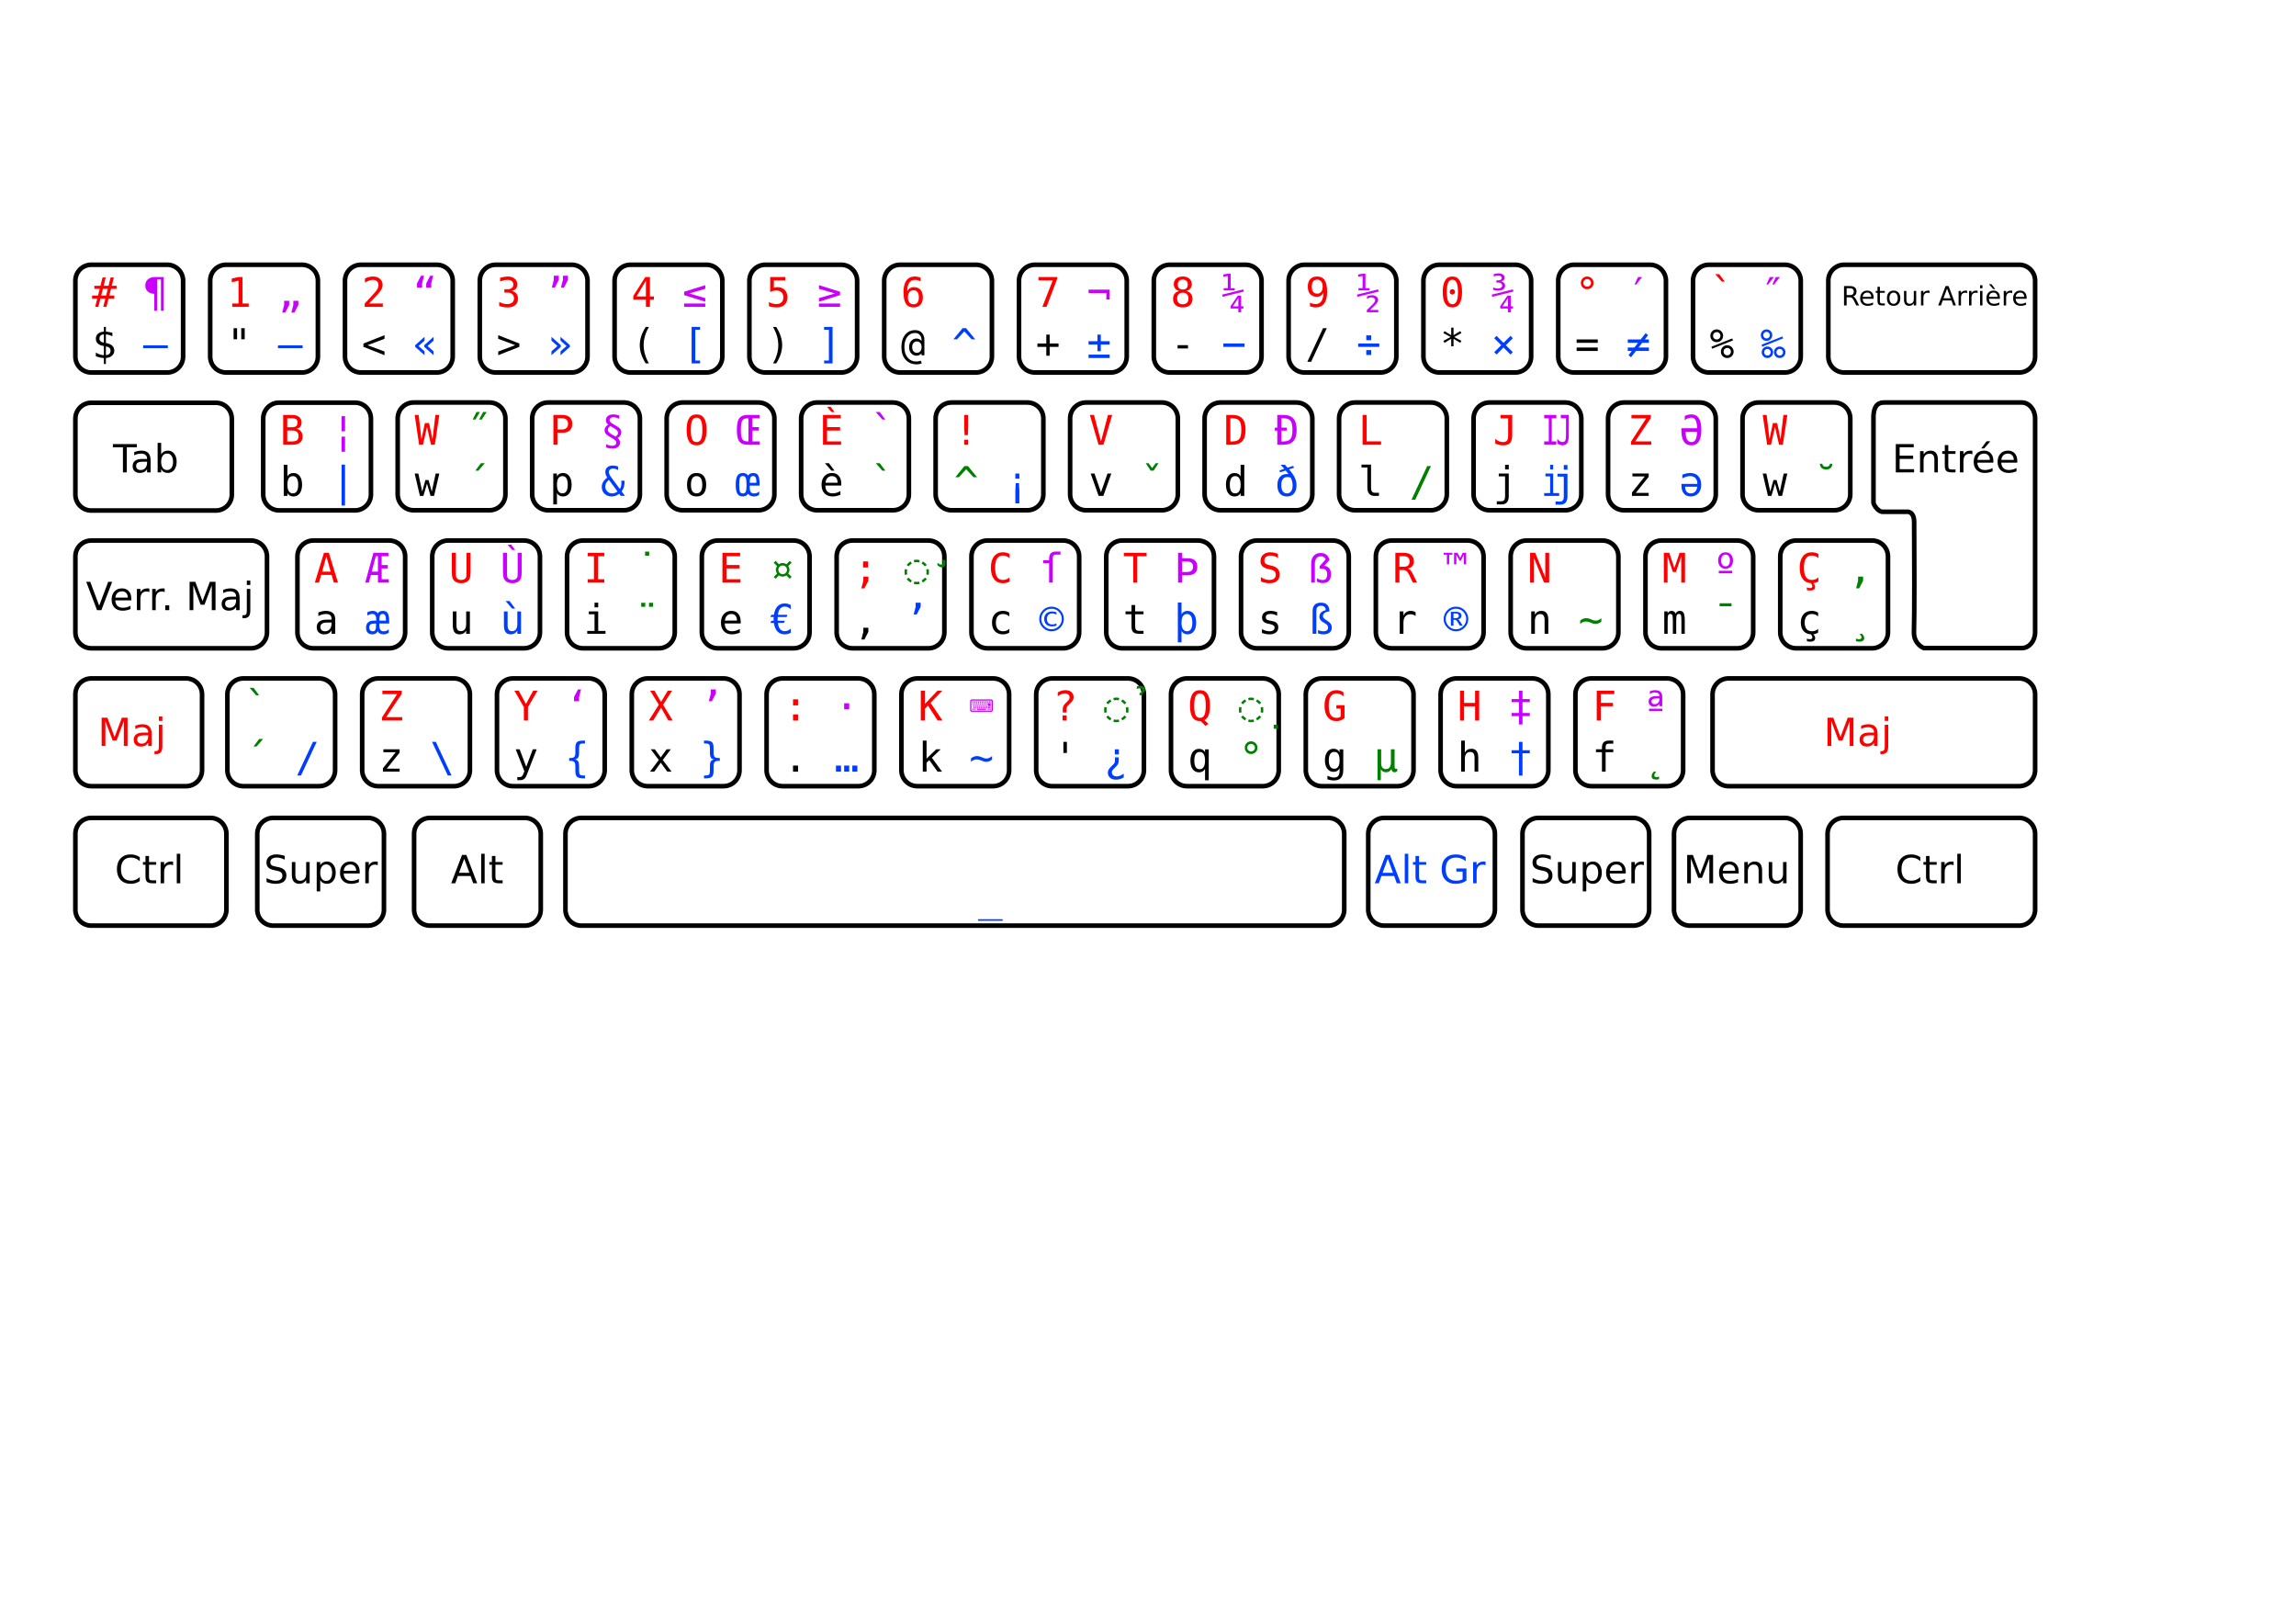
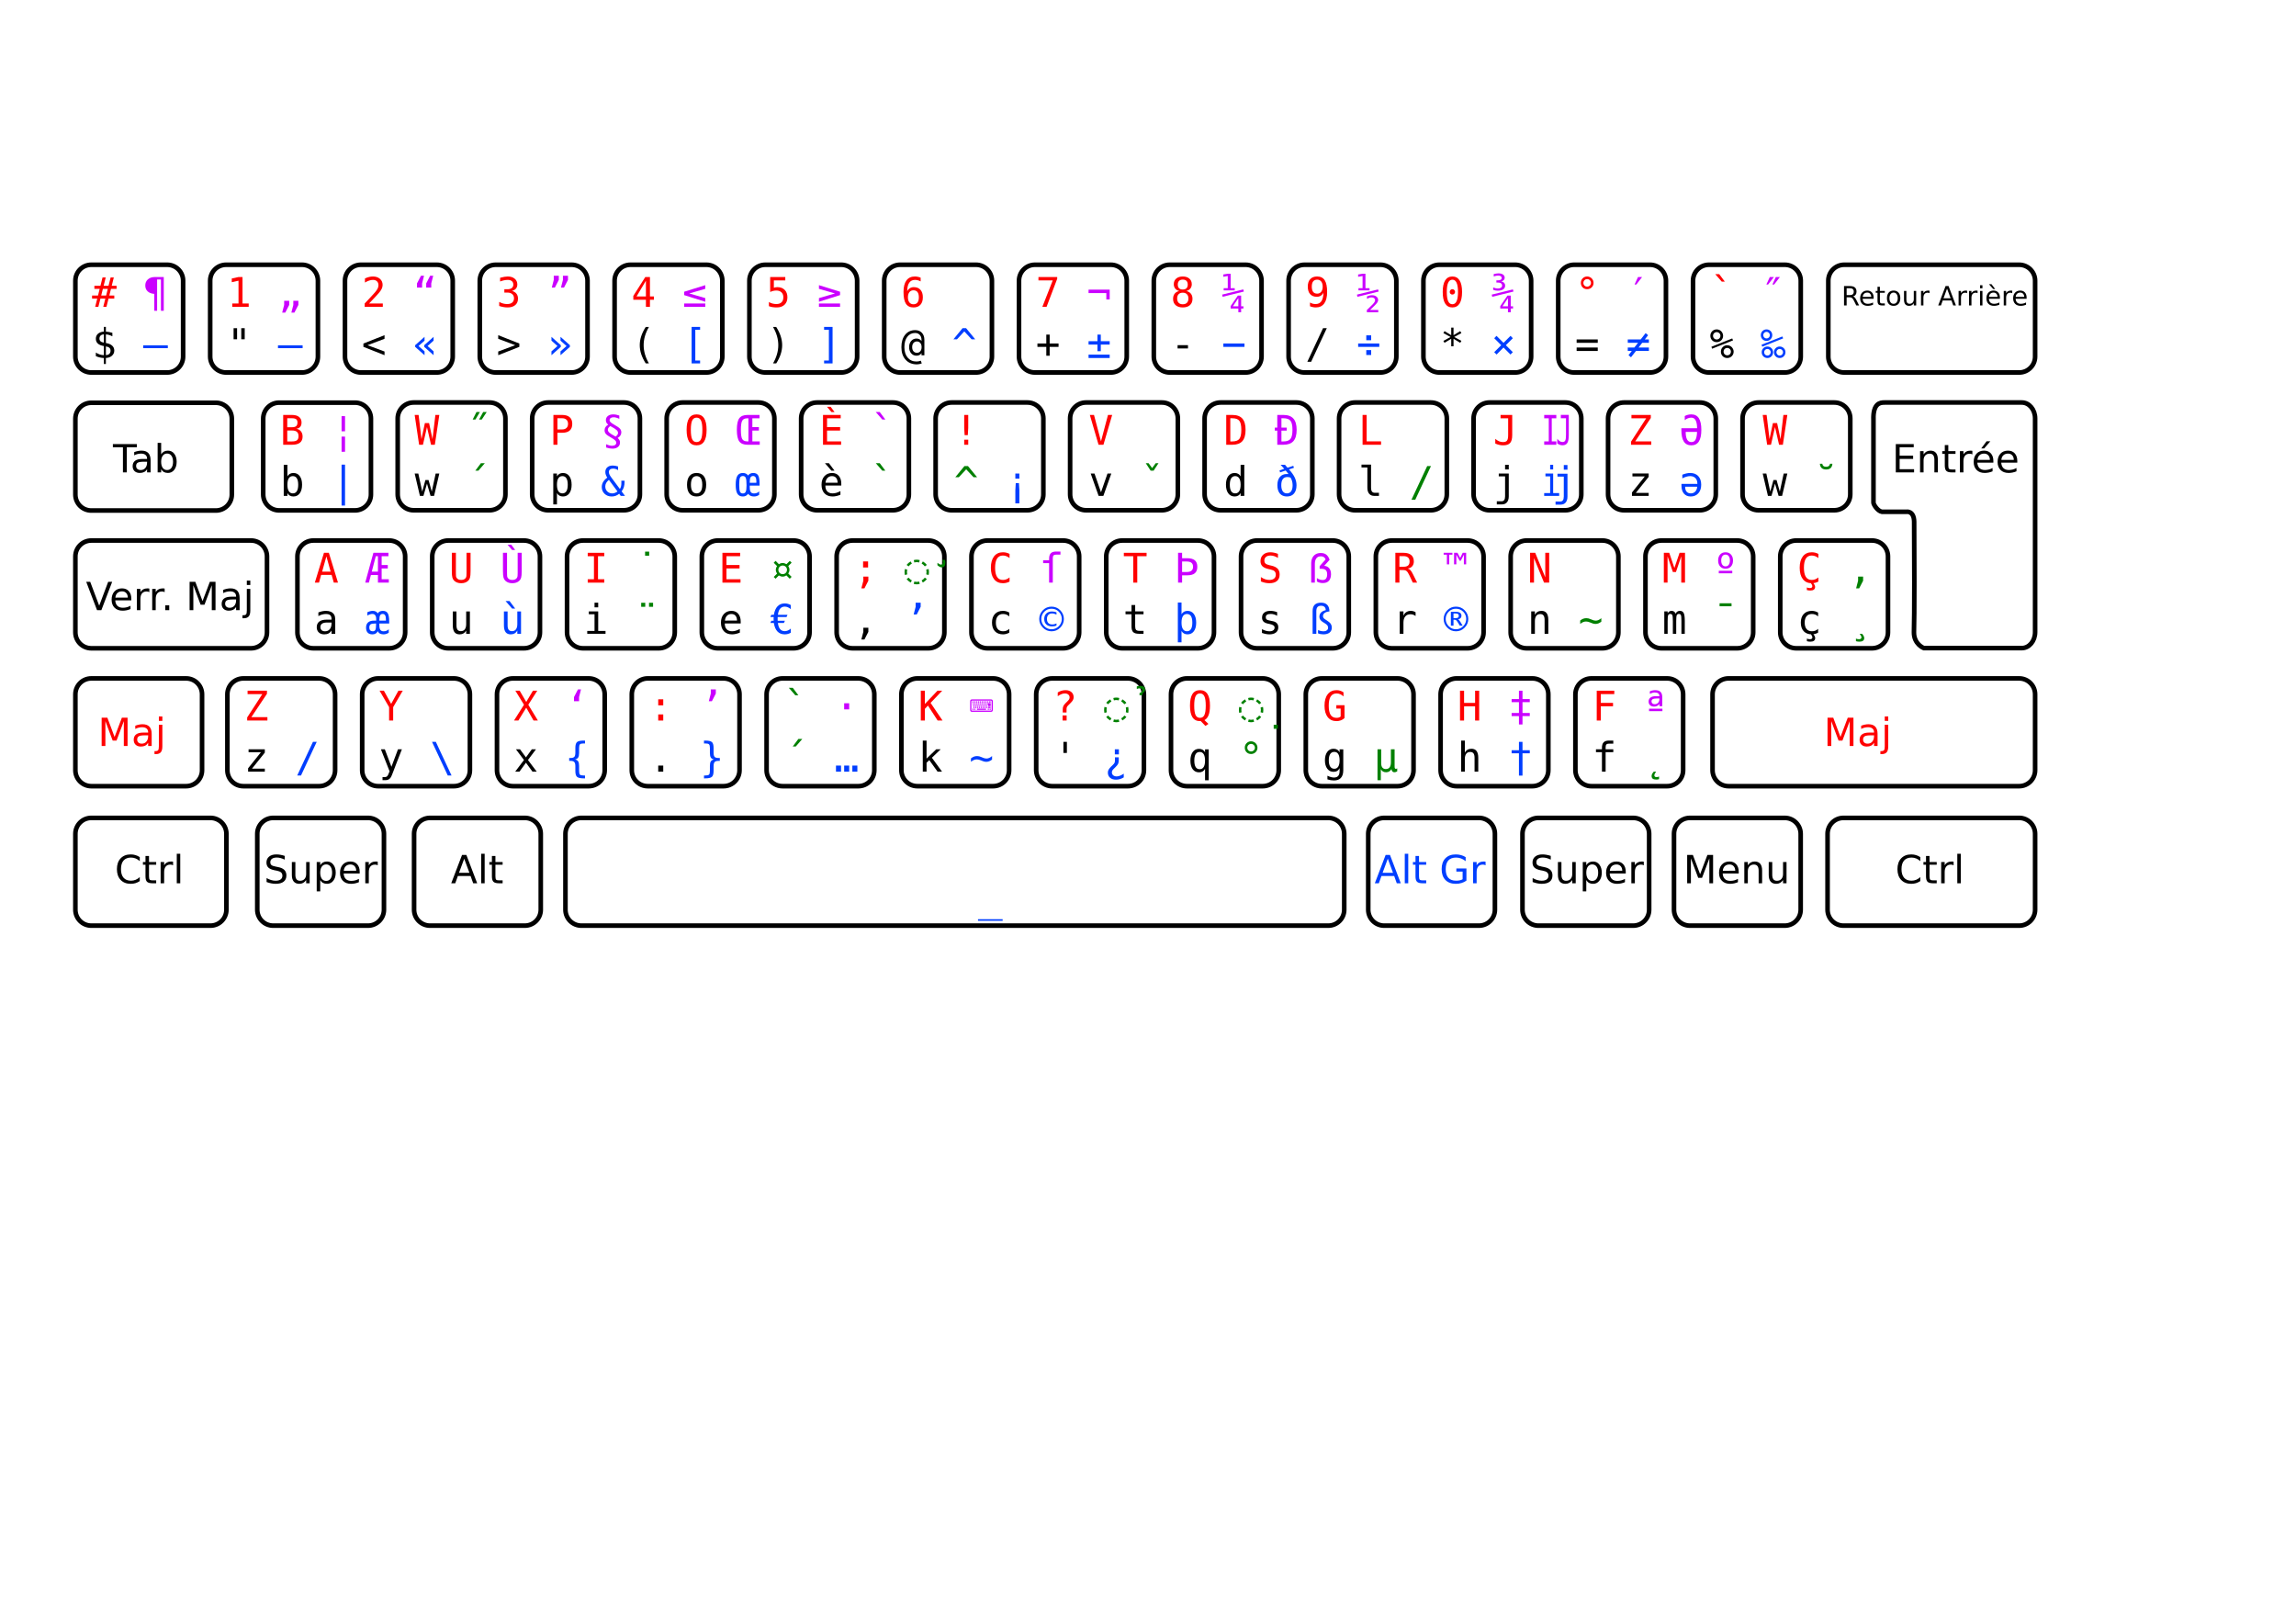
<svg xmlns="http://www.w3.org/2000/svg" width="297mm" height="210mm" id="svg3276">
  <defs id="defs3278" />
  <g id="layer1">
    <rect width="52.671" height="52.671" rx="7.785" x="36.853" y="129.416" style="opacity:1;fill:none;fill-opacity:1;stroke:#000000;stroke-width:2.25;stroke-linecap:square;stroke-linejoin:miter;stroke-miterlimit:4;stroke-dasharray:none;stroke-dashoffset:0;stroke-opacity:1" id="rect3285" />
    <rect width="52.671" height="52.671" rx="7.785" ry="7.785" x="102.758" y="129.416" style="fill:none;fill-opacity:1;stroke:#000000;stroke-width:2.25;stroke-linecap:square;stroke-linejoin:miter;stroke-miterlimit:4;stroke-dasharray:none;stroke-dashoffset:0;stroke-opacity:1" id="use3769" />
    <rect width="52.671" height="52.671" rx="7.785" ry="7.785" x="168.664" y="129.416" style="fill:none;fill-opacity:1;stroke:#000000;stroke-width:2.25;stroke-linecap:square;stroke-linejoin:miter;stroke-miterlimit:4;stroke-dasharray:none;stroke-dashoffset:0;stroke-opacity:1" id="use3771" />
    <rect width="52.671" height="52.671" rx="7.785" ry="7.785" x="234.569" y="129.416" style="fill:none;fill-opacity:1;stroke:#000000;stroke-width:2.25;stroke-linecap:square;stroke-linejoin:miter;stroke-miterlimit:4;stroke-dasharray:none;stroke-dashoffset:0;stroke-opacity:1" id="use3773" />
    <rect width="52.671" height="52.671" rx="7.785" ry="7.785" x="300.475" y="129.416" style="fill:none;fill-opacity:1;stroke:#000000;stroke-width:2.25;stroke-linecap:square;stroke-linejoin:miter;stroke-miterlimit:4;stroke-dasharray:none;stroke-dashoffset:0;stroke-opacity:1" id="use3775" />
    <rect width="52.671" height="52.671" rx="7.785" ry="7.785" x="366.38" y="129.416" style="fill:none;fill-opacity:1;stroke:#000000;stroke-width:2.25;stroke-linecap:square;stroke-linejoin:miter;stroke-miterlimit:4;stroke-dasharray:none;stroke-dashoffset:0;stroke-opacity:1" id="use3777" />
    <rect width="52.671" height="52.671" rx="7.785" ry="7.785" x="432.286" y="129.416" style="fill:none;fill-opacity:1;stroke:#000000;stroke-width:2.25;stroke-linecap:square;stroke-linejoin:miter;stroke-miterlimit:4;stroke-dasharray:none;stroke-dashoffset:0;stroke-opacity:1" id="use3779" />
    <rect width="52.671" height="52.671" rx="7.785" ry="7.785" x="498.192" y="129.416" style="fill:none;fill-opacity:1;stroke:#000000;stroke-width:2.25;stroke-linecap:square;stroke-linejoin:miter;stroke-miterlimit:4;stroke-dasharray:none;stroke-dashoffset:0;stroke-opacity:1" id="use3781" />
    <rect width="52.671" height="52.671" rx="7.785" ry="7.785" x="564.097" y="129.416" style="fill:none;fill-opacity:1;stroke:#000000;stroke-width:2.25;stroke-linecap:square;stroke-linejoin:miter;stroke-miterlimit:4;stroke-dasharray:none;stroke-dashoffset:0;stroke-opacity:1" id="use3783" />
    <rect width="52.671" height="52.671" rx="7.785" ry="7.785" x="630.003" y="129.416" style="fill:none;fill-opacity:1;stroke:#000000;stroke-width:2.25;stroke-linecap:square;stroke-linejoin:miter;stroke-miterlimit:4;stroke-dasharray:none;stroke-dashoffset:0;stroke-opacity:1" id="use3785" />
    <rect width="52.671" height="52.671" rx="7.785" ry="7.785" x="695.908" y="129.416" style="fill:none;fill-opacity:1;stroke:#000000;stroke-width:2.25;stroke-linecap:square;stroke-linejoin:miter;stroke-miterlimit:4;stroke-dasharray:none;stroke-dashoffset:0;stroke-opacity:1" id="use3787" />
    <rect width="52.671" height="52.671" rx="7.785" ry="7.785" x="761.814" y="129.416" style="fill:none;fill-opacity:1;stroke:#000000;stroke-width:2.25;stroke-linecap:square;stroke-linejoin:miter;stroke-miterlimit:4;stroke-dasharray:none;stroke-dashoffset:0;stroke-opacity:1" id="use3789" />
    <rect width="52.671" height="52.671" rx="7.785" ry="7.785" x="827.719" y="129.416" style="fill:none;fill-opacity:1;stroke:#000000;stroke-width:2.25;stroke-linecap:square;stroke-linejoin:miter;stroke-miterlimit:4;stroke-dasharray:none;stroke-dashoffset:0;stroke-opacity:1" id="use3791" />
    <rect width="52.671" height="52.671" rx="7.785" ry="7.785" x="128.682" y="196.819" style="fill:none;fill-opacity:1;stroke:#000000;stroke-width:2.25;stroke-linecap:square;stroke-linejoin:miter;stroke-miterlimit:4;stroke-dasharray:none;stroke-dashoffset:0;stroke-opacity:1" id="use3797" />
    <rect width="52.671" height="52.671" rx="7.785" ry="7.785" x="145.412" y="264.221" style="fill:none;fill-opacity:1;stroke:#000000;stroke-width:2.25;stroke-linecap:square;stroke-linejoin:miter;stroke-miterlimit:4;stroke-dasharray:none;stroke-dashoffset:0;stroke-opacity:1" id="use3799" />
    <rect width="52.671" height="52.671" rx="7.785" ry="7.785" x="194.432" y="196.754" style="fill:none;fill-opacity:1;stroke:#000000;stroke-width:2.25;stroke-linecap:square;stroke-linejoin:miter;stroke-miterlimit:4;stroke-dasharray:none;stroke-dashoffset:0;stroke-opacity:1" id="use3801" />
    <rect width="52.671" height="52.671" rx="7.785" ry="7.785" x="260.182" y="196.754" style="fill:none;fill-opacity:1;stroke:#000000;stroke-width:2.25;stroke-linecap:square;stroke-linejoin:miter;stroke-miterlimit:4;stroke-dasharray:none;stroke-dashoffset:0;stroke-opacity:1" id="use3803" />
    <rect width="52.671" height="52.671" rx="7.785" ry="7.785" x="325.932" y="196.754" style="fill:none;fill-opacity:1;stroke:#000000;stroke-width:2.25;stroke-linecap:square;stroke-linejoin:miter;stroke-miterlimit:4;stroke-dasharray:none;stroke-dashoffset:0;stroke-opacity:1" id="use3805" />
    <rect width="52.671" height="52.671" rx="7.785" ry="7.785" x="391.683" y="196.754" style="fill:none;fill-opacity:1;stroke:#000000;stroke-width:2.25;stroke-linecap:square;stroke-linejoin:miter;stroke-miterlimit:4;stroke-dasharray:none;stroke-dashoffset:0;stroke-opacity:1" id="use3807" />
    <rect width="52.671" height="52.671" rx="7.785" ry="7.785" x="457.433" y="196.754" style="fill:none;fill-opacity:1;stroke:#000000;stroke-width:2.25;stroke-linecap:square;stroke-linejoin:miter;stroke-miterlimit:4;stroke-dasharray:none;stroke-dashoffset:0;stroke-opacity:1" id="use3809" />
    <rect width="52.671" height="52.671" rx="7.785" ry="7.785" x="523.183" y="196.754" style="fill:none;fill-opacity:1;stroke:#000000;stroke-width:2.25;stroke-linecap:square;stroke-linejoin:miter;stroke-miterlimit:4;stroke-dasharray:none;stroke-dashoffset:0;stroke-opacity:1" id="use3811" />
    <rect width="52.671" height="52.671" rx="7.785" ry="7.785" x="588.933" y="196.754" style="fill:none;fill-opacity:1;stroke:#000000;stroke-width:2.25;stroke-linecap:square;stroke-linejoin:miter;stroke-miterlimit:4;stroke-dasharray:none;stroke-dashoffset:0;stroke-opacity:1" id="use3813" />
    <rect width="52.671" height="52.671" rx="7.785" ry="7.785" x="654.683" y="196.754" style="fill:none;fill-opacity:1;stroke:#000000;stroke-width:2.25;stroke-linecap:square;stroke-linejoin:miter;stroke-miterlimit:4;stroke-dasharray:none;stroke-dashoffset:0;stroke-opacity:1" id="use3815" />
    <rect width="52.671" height="52.671" rx="7.785" ry="7.785" x="720.433" y="196.754" style="fill:none;fill-opacity:1;stroke:#000000;stroke-width:2.25;stroke-linecap:square;stroke-linejoin:miter;stroke-miterlimit:4;stroke-dasharray:none;stroke-dashoffset:0;stroke-opacity:1" id="use3817" />
    <rect width="52.671" height="52.671" rx="7.785" ry="7.785" x="786.184" y="196.754" style="fill:none;fill-opacity:1;stroke:#000000;stroke-width:2.25;stroke-linecap:square;stroke-linejoin:miter;stroke-miterlimit:4;stroke-dasharray:none;stroke-dashoffset:0;stroke-opacity:1" id="use3819" />
    <rect width="52.671" height="52.671" rx="7.785" ry="7.785" x="851.934" y="196.754" style="fill:none;fill-opacity:1;stroke:#000000;stroke-width:2.25;stroke-linecap:square;stroke-linejoin:miter;stroke-miterlimit:4;stroke-dasharray:none;stroke-dashoffset:0;stroke-opacity:1" id="use3821" />
    <rect width="52.671" height="52.671" rx="7.785" ry="7.785" x="111.165" y="331.624" style="fill:none;fill-opacity:1;stroke:#000000;stroke-width:2.25;stroke-linecap:square;stroke-linejoin:miter;stroke-miterlimit:4;stroke-dasharray:none;stroke-dashoffset:0;stroke-opacity:1" id="use3847" />
    <rect width="52.671" height="52.671" rx="7.785" ry="7.785" x="211.317" y="264.221" style="fill:none;fill-opacity:1;stroke:#000000;stroke-width:2.25;stroke-linecap:square;stroke-linejoin:miter;stroke-miterlimit:4;stroke-dasharray:none;stroke-dashoffset:0;stroke-opacity:1" id="use3849" />
    <rect width="52.671" height="52.671" rx="7.785" ry="7.785" x="277.223" y="264.221" style="fill:none;fill-opacity:1;stroke:#000000;stroke-width:2.25;stroke-linecap:square;stroke-linejoin:miter;stroke-miterlimit:4;stroke-dasharray:none;stroke-dashoffset:0;stroke-opacity:1" id="use3851" />
    <rect width="52.671" height="52.671" rx="7.785" ry="7.785" x="343.128" y="264.221" style="fill:none;fill-opacity:1;stroke:#000000;stroke-width:2.25;stroke-linecap:square;stroke-linejoin:miter;stroke-miterlimit:4;stroke-dasharray:none;stroke-dashoffset:0;stroke-opacity:1" id="use3853" />
    <rect width="52.671" height="52.671" rx="7.785" ry="7.785" x="409.034" y="264.221" style="fill:none;fill-opacity:1;stroke:#000000;stroke-width:2.25;stroke-linecap:square;stroke-linejoin:miter;stroke-miterlimit:4;stroke-dasharray:none;stroke-dashoffset:0;stroke-opacity:1" id="use3855" />
    <rect width="52.671" height="52.671" rx="7.785" ry="7.785" x="474.939" y="264.221" style="fill:none;fill-opacity:1;stroke:#000000;stroke-width:2.25;stroke-linecap:square;stroke-linejoin:miter;stroke-miterlimit:4;stroke-dasharray:none;stroke-dashoffset:0;stroke-opacity:1" id="use3857" />
    <rect width="52.671" height="52.671" rx="7.785" ry="7.785" x="540.845" y="264.221" style="fill:none;fill-opacity:1;stroke:#000000;stroke-width:2.25;stroke-linecap:square;stroke-linejoin:miter;stroke-miterlimit:4;stroke-dasharray:none;stroke-dashoffset:0;stroke-opacity:1" id="use3859" />
    <rect width="52.671" height="52.671" rx="7.785" ry="7.785" x="606.75" y="264.221" style="fill:none;fill-opacity:1;stroke:#000000;stroke-width:2.25;stroke-linecap:square;stroke-linejoin:miter;stroke-miterlimit:4;stroke-dasharray:none;stroke-dashoffset:0;stroke-opacity:1" id="use3861" />
    <rect width="52.671" height="52.671" rx="7.785" ry="7.785" x="672.656" y="264.221" style="fill:none;fill-opacity:1;stroke:#000000;stroke-width:2.25;stroke-linecap:square;stroke-linejoin:miter;stroke-miterlimit:4;stroke-dasharray:none;stroke-dashoffset:0;stroke-opacity:1" id="use3863" />
    <rect width="52.671" height="52.671" rx="7.785" ry="7.785" x="738.561" y="264.221" style="fill:none;fill-opacity:1;stroke:#000000;stroke-width:2.25;stroke-linecap:square;stroke-linejoin:miter;stroke-miterlimit:4;stroke-dasharray:none;stroke-dashoffset:0;stroke-opacity:1" id="use3865" />
    <rect width="52.671" height="52.671" rx="7.785" ry="7.785" x="804.467" y="264.221" style="fill:none;fill-opacity:1;stroke:#000000;stroke-width:2.25;stroke-linecap:square;stroke-linejoin:miter;stroke-miterlimit:4;stroke-dasharray:none;stroke-dashoffset:0;stroke-opacity:1" id="use3867" />
    <rect width="52.671" height="52.671" rx="7.785" ry="7.785" x="870.372" y="264.221" style="fill:none;fill-opacity:1;stroke:#000000;stroke-width:2.25;stroke-linecap:square;stroke-linejoin:miter;stroke-miterlimit:4;stroke-dasharray:none;stroke-dashoffset:0;stroke-opacity:1" id="use3869" />
    <rect width="52.671" height="52.671" rx="7.785" ry="7.785" x="177.071" y="331.624" style="fill:none;fill-opacity:1;stroke:#000000;stroke-width:2.25;stroke-linecap:square;stroke-linejoin:miter;stroke-miterlimit:4;stroke-dasharray:none;stroke-dashoffset:0;stroke-opacity:1" id="use3899" />
    <rect width="52.671" height="52.671" rx="7.785" ry="7.785" x="242.976" y="331.624" style="fill:none;fill-opacity:1;stroke:#000000;stroke-width:2.25;stroke-linecap:square;stroke-linejoin:miter;stroke-miterlimit:4;stroke-dasharray:none;stroke-dashoffset:0;stroke-opacity:1" id="use3901" />
    <rect width="52.671" height="52.671" rx="7.785" ry="7.785" x="308.882" y="331.624" style="fill:none;fill-opacity:1;stroke:#000000;stroke-width:2.25;stroke-linecap:square;stroke-linejoin:miter;stroke-miterlimit:4;stroke-dasharray:none;stroke-dashoffset:0;stroke-opacity:1" id="use3903" />
    <rect width="52.671" height="52.671" rx="7.785" ry="7.785" x="374.787" y="331.624" style="fill:none;fill-opacity:1;stroke:#000000;stroke-width:2.25;stroke-linecap:square;stroke-linejoin:miter;stroke-miterlimit:4;stroke-dasharray:none;stroke-dashoffset:0;stroke-opacity:1" id="use3905" />
    <rect width="52.671" height="52.671" rx="7.785" ry="7.785" x="440.693" y="331.624" style="fill:none;fill-opacity:1;stroke:#000000;stroke-width:2.25;stroke-linecap:square;stroke-linejoin:miter;stroke-miterlimit:4;stroke-dasharray:none;stroke-dashoffset:0;stroke-opacity:1" id="use3907" />
    <rect width="52.671" height="52.671" rx="7.785" ry="7.785" x="506.598" y="331.624" style="fill:none;fill-opacity:1;stroke:#000000;stroke-width:2.25;stroke-linecap:square;stroke-linejoin:miter;stroke-miterlimit:4;stroke-dasharray:none;stroke-dashoffset:0;stroke-opacity:1" id="use3909" />
    <rect width="52.671" height="52.671" rx="7.785" ry="7.785" x="572.504" y="331.624" style="fill:none;fill-opacity:1;stroke:#000000;stroke-width:2.25;stroke-linecap:square;stroke-linejoin:miter;stroke-miterlimit:4;stroke-dasharray:none;stroke-dashoffset:0;stroke-opacity:1" id="use3911" />
    <rect width="52.671" height="52.671" rx="7.785" ry="7.785" x="638.409" y="331.624" style="fill:none;fill-opacity:1;stroke:#000000;stroke-width:2.25;stroke-linecap:square;stroke-linejoin:miter;stroke-miterlimit:4;stroke-dasharray:none;stroke-dashoffset:0;stroke-opacity:1" id="use3913" />
    <rect width="52.671" height="52.671" rx="7.785" ry="7.785" x="704.315" y="331.624" style="fill:none;fill-opacity:1;stroke:#000000;stroke-width:2.25;stroke-linecap:square;stroke-linejoin:miter;stroke-miterlimit:4;stroke-dasharray:none;stroke-dashoffset:0;stroke-opacity:1" id="use3915" />
    <rect width="52.671" height="52.671" rx="7.785" ry="7.785" x="770.22" y="331.624" style="fill:none;fill-opacity:1;stroke:#000000;stroke-width:2.25;stroke-linecap:square;stroke-linejoin:miter;stroke-miterlimit:4;stroke-dasharray:none;stroke-dashoffset:0;stroke-opacity:1" id="use3917" />
    <rect width="76.484" height="52.671" rx="7.785" ry="7.785" x="36.853" y="196.884" style="opacity:1;fill:none;fill-opacity:1;stroke:#000000;stroke-width:2.25;stroke-linecap:square;stroke-linejoin:miter;stroke-miterlimit:4;stroke-dasharray:none;stroke-dashoffset:0;stroke-opacity:1" id="rect3921" />
    <rect width="93.681" height="52.671" rx="7.785" ry="7.785" x="36.853" y="264.221" style="opacity:1;fill:none;fill-opacity:1;stroke:#000000;stroke-width:2.25;stroke-linecap:square;stroke-linejoin:miter;stroke-miterlimit:4;stroke-dasharray:none;stroke-dashoffset:0;stroke-opacity:1" id="rect3923" />
    <rect width="61.932" height="52.671" rx="7.785" ry="7.785" x="36.853" y="331.624" style="opacity:1;fill:none;fill-opacity:1;stroke:#000000;stroke-width:2.25;stroke-linecap:square;stroke-linejoin:miter;stroke-miterlimit:4;stroke-dasharray:none;stroke-dashoffset:0;stroke-opacity:1" id="rect3925" />
    <rect width="73.838" height="52.671" rx="7.785" ry="7.785" x="36.853" y="399.804" style="opacity:1;fill:none;fill-opacity:1;stroke:#000000;stroke-width:2.25;stroke-linecap:square;stroke-linejoin:miter;stroke-miterlimit:4;stroke-dasharray:none;stroke-dashoffset:0;stroke-opacity:1" id="rect4021" />
    <rect width="61.932" height="52.671" rx="7.785" ry="7.785" x="125.783" y="399.804" style="opacity:1;fill:none;fill-opacity:1;stroke:#000000;stroke-width:2.25;stroke-linecap:square;stroke-linejoin:miter;stroke-miterlimit:4;stroke-dasharray:none;stroke-dashoffset:0;stroke-opacity:1" id="rect4023" />
    <rect width="61.932" height="52.671" rx="7.785" ry="7.785" x="202.448" y="399.804" style="opacity:1;fill:none;fill-opacity:1;stroke:#000000;stroke-width:2.25;stroke-linecap:square;stroke-linejoin:miter;stroke-miterlimit:4;stroke-dasharray:none;stroke-dashoffset:0;stroke-opacity:1" id="rect4025" />
    <rect width="380.751" height="52.671" rx="7.785" ry="7.785" x="276.448" y="399.804" style="opacity:1;fill:none;fill-opacity:1;stroke:#000000;stroke-width:2.25;stroke-linecap:square;stroke-linejoin:miter;stroke-miterlimit:4;stroke-dasharray:none;stroke-dashoffset:0;stroke-opacity:1" id="rect4027" />
    <rect width="61.932" height="52.671" rx="7.785" ry="7.785" x="668.935" y="399.804" style="opacity:1;fill:none;fill-opacity:1;stroke:#000000;stroke-width:2.25;stroke-linecap:square;stroke-linejoin:miter;stroke-miterlimit:4;stroke-dasharray:none;stroke-dashoffset:0;stroke-opacity:1" id="rect4029" />
    <rect width="61.932" height="52.671" rx="7.785" ry="7.785" x="744.34" y="399.804" style="opacity:1;fill:none;fill-opacity:1;stroke:#000000;stroke-width:2.25;stroke-linecap:square;stroke-linejoin:miter;stroke-miterlimit:4;stroke-dasharray:none;stroke-dashoffset:0;stroke-opacity:1" id="rect4031" />
    <rect width="61.932" height="52.671" rx="7.785" ry="7.785" x="818.423" y="399.804" style="opacity:1;fill:none;fill-opacity:1;stroke:#000000;stroke-width:2.25;stroke-linecap:square;stroke-linejoin:miter;stroke-miterlimit:4;stroke-dasharray:none;stroke-dashoffset:0;stroke-opacity:1" id="rect4033" />
    <rect width="101.476" height="52.671" rx="7.785" ry="7.785" x="893.495" y="399.804" style="opacity:1;fill:none;fill-opacity:1;stroke:#000000;stroke-width:2.25;stroke-linecap:square;stroke-linejoin:miter;stroke-miterlimit:4;stroke-dasharray:none;stroke-dashoffset:0;stroke-opacity:1" id="rect4035" />
    <rect width="101.107" height="52.671" rx="7.785" ry="7.785" x="893.864" y="129.416" style="fill:none;fill-opacity:1;stroke:#000000;stroke-width:2.25;stroke-linecap:square;stroke-linejoin:miter;stroke-miterlimit:4;stroke-dasharray:none;stroke-dashoffset:0;stroke-opacity:1" id="rect4037" />
    <path d="M 988.477,196.754 C 992.074,196.754 994.971,200.226 994.971,204.539 L 994.971,309.012 C 994.971,313.325 992.074,316.797 988.477,316.797 L 940.54,316.797 C 940.54,316.797 935.63,314.892 935.738,309.012 C 936.002,302.563 935.951,268.096 935.835,254.997 C 935.719,249.495 932.051,250.165 932.051,250.165 L 920.062,250.165 C 917.844,249.785 915.942,246.485 915.942,245.741 C 915.942,235.499 915.942,195.894 915.942,205.366 C 915.618,197.026 919.266,196.754 921.336,196.754 C 938.042,196.754 988.477,196.754 988.477,196.754 z " style="fill:none;fill-opacity:1;stroke:#000000;stroke-width:2.25;stroke-linecap:square;stroke-linejoin:miter;stroke-miterlimit:4;stroke-dashoffset:0;stroke-opacity:1" id="rect4039" />
    <rect width="157.702" height="52.671" rx="7.785" ry="7.785" x="837.269" y="331.624" style="opacity:1;fill:none;fill-opacity:1;stroke:#000000;stroke-width:2.25;stroke-linecap:square;stroke-linejoin:miter;stroke-miterlimit:4;stroke-dasharray:none;stroke-dashoffset:0;stroke-opacity:1" id="rect4048" />
    <text x="55.246" y="230.919" style="font-size:19px;fill:#000000;font-family:DejaVu Sans" id="text69">Tab</text>
    <text x="42" y="298.25" style="font-size:19px;fill:#000000;font-family:DejaVu Sans" id="text71">Verr. Maj</text>
    <text x="47.834" y="364.663" style="font-size:19px;fill:#ff0000;font-family:DejaVu Sans" id="text73">Maj</text>
    <text x="56.096" y="431.763" style="font-size:19px;fill:#000000;font-family:DejaVu Sans" id="text75">Ctrl</text>
    <text x="129.021" y="431.763" style="font-size:19px;fill:#000000;font-family:DejaVu Sans" id="text77">Super</text>
    <text x="220.452" y="431.763" style="font-size:19px;fill:#000000;font-family:DejaVu Sans" id="text79">Alt</text>
    <text x="672" y="431.763" style="font-size:19px;fill:#003eff;font-family:DejaVu Sans" id="text81">Alt Gr</text>
    <text x="748" y="431.763" style="font-size:19px;fill:#000000;font-family:DejaVu Sans" id="text83">Super</text>
    <text x="823" y="431.763" style="font-size:19px;fill:#000000;font-family:DejaVu Sans" id="text85">Menu</text>
    <text x="926.602" y="431.763" style="font-size:19px;fill:#000000;font-family:DejaVu Sans" id="text87">Ctrl</text>
    <text x="891.625" y="364.663" style="font-size:19px;fill:#ff0000;font-family:DejaVu Sans" id="text89">Maj</text>
    <text x="925" y="230.919" style="font-size:19px;fill:#000000;font-family:DejaVu Sans" id="text91">Entrée</text>
    <text x="900.267" y="149.318" style="font-size:13px;fill:#000000;font-family:DejaVu Sans" id="text93">Retour Arrière</text>
    <text x="820.884" y="242.403" style="font-size:20px;fill:#003eff;font-family:DejaVu Sans Mono">ə</text>
    <text x="333.622" y="175.0" style="font-size:20px;fill:#003eff;font-family:DejaVu Sans Mono">[</text>
    <text x="514.746" y="352.208" style="font-size:20px;fill:#ff0000;font-family:DejaVu Sans Mono">?</text>
    <text x="448.84" y="352.208" style="font-size:20px;fill:#ff0000;font-family:DejaVu Sans Mono">K</text>
    <text x="342.029" y="352.208" style="font-size:20px;fill:#ca00ff;font-family:DejaVu Sans Mono">’</text>
    <text x="835.866" y="175.0" style="font-size:20px;fill:#000000;font-family:DejaVu Sans Mono">%</text>
    <text x="359.546" y="242.403" style="font-size:20px;fill:#003eff;font-family:DejaVu Sans Mono">œ</text>
    <text x="605.651" y="352.208" style="font-size:20px;fill:#008000;font-family:DejaVu Sans Mono">̣</text>
    <text x="45.0" y="175.0" style="font-size:20px;fill:#000000;font-family:DejaVu Sans Mono">$</text>
    <text x="440.433" y="150.0" style="font-size:20px;fill:#ff0000;font-family:DejaVu Sans Mono">6</text>
    <text x="664.073" y="242.403" style="font-size:20px;fill:#000000;font-family:DejaVu Sans Mono">l</text>
    <text x="598.168" y="242.403" style="font-size:20px;fill:#000000;font-family:DejaVu Sans Mono">d</text>
    <text x="268.64" y="242.403" style="font-size:20px;fill:#000000;font-family:DejaVu Sans Mono">p</text>
    <text x="202.734" y="242.403" style="font-size:20px;fill:#000000;font-family:DejaVu Sans Mono">w</text>
    <text x="136.829" y="242.403" style="font-size:20px;fill:#000000;font-family:DejaVu Sans Mono">b</text>
    <text x="532.262" y="242.403" style="font-size:20px;fill:#000000;font-family:DejaVu Sans Mono">v</text>
    <text x="466.357" y="242.403" style="font-size:20px;fill:#008000;font-family:DejaVu Sans Mono">^</text>
    <text x="400.451" y="242.403" style="font-size:20px;fill:#000000;font-family:DejaVu Sans Mono">è</text>
    <text x="334.546" y="242.403" style="font-size:20px;fill:#000000;font-family:DejaVu Sans Mono">o</text>
    <text x="374.528" y="150.0" style="font-size:20px;fill:#ff0000;font-family:DejaVu Sans Mono">5</text>
    <text x="178.559" y="284.805" style="font-size:20px;fill:#ca00ff;font-family:DejaVu Sans Mono">Æ</text>
    <text x="573.992" y="284.805" style="font-size:20px;fill:#ca00ff;font-family:DejaVu Sans Mono">Þ</text>
    <text x="417.181" y="284.805" style="font-size:20px;fill:#ff0000;font-family:DejaVu Sans Mono">;</text>
    <text x="689.073" y="242.403" style="font-size:20px;fill:#008000;font-family:DejaVu Sans Mono">/</text>
    <text x="837.614" y="309.805" style="font-size:20px;fill:#008000;font-family:DejaVu Sans Mono">¯</text>
    <text x="506.339" y="150.0" style="font-size:20px;fill:#ff0000;font-family:DejaVu Sans Mono">7</text>
    <text x="508.086" y="309.805" style="font-size:20px;fill:#003eff;font-family:DejaVu Sans Mono">©</text>
    <text x="267.717" y="175.0" style="font-size:20px;fill:#003eff;font-family:DejaVu Sans Mono">»</text>
    <text x="903.519" y="284.805" style="font-size:20px;fill:#008000;font-family:DejaVu Sans Mono">,</text>
    <text x="729.979" y="217.403" style="font-size:20px;fill:#ff0000;font-family:DejaVu Sans Mono">J</text>
    <text x="754.979" y="217.403" style="font-size:20px;fill:#ca00ff;font-family:DejaVu Sans Mono">Ĳ</text>
    <text x="861.79" y="217.403" style="font-size:20px;fill:#ff0000;font-family:DejaVu Sans Mono">W</text>
    <text x="778.368" y="352.208" style="font-size:20px;fill:#ff0000;font-family:DejaVu Sans Mono">F</text>
    <text x="473.84" y="377.208" style="font-size:20px;fill:#003eff;font-family:DejaVu Sans Mono">~</text>
    <text x="442.181" y="284.805" style="font-size:20px;fill:#008000;font-family:DejaVu Sans Mono">̛</text>
    <text x="671.557" y="352.208" style="font-size:20px;fill:#ca00ff;font-family:DejaVu Sans Mono" />
    <text x="771.708" y="309.805" style="font-size:20px;fill:#008000;font-family:DejaVu Sans Mono">~</text>
    <text x="614.897" y="284.805" style="font-size:20px;fill:#ff0000;font-family:DejaVu Sans Mono">S</text>
    <text x="548.992" y="284.805" style="font-size:20px;fill:#ff0000;font-family:DejaVu Sans Mono">T</text>
    <text x="663.15" y="175.0" style="font-size:20px;fill:#003eff;font-family:DejaVu Sans Mono">÷</text>
    <text x="680.803" y="284.805" style="font-size:20px;fill:#ff0000;font-family:DejaVu Sans Mono">R</text>
    <text x="712.462" y="352.208" style="font-size:20px;fill:#ff0000;font-family:DejaVu Sans Mono">H</text>
    <text x="227.734" y="217.403" style="font-size:20px;fill:#008000;font-family:DejaVu Sans Mono">˝</text>
    <text x="557.262" y="242.403" style="font-size:20px;fill:#008000;font-family:DejaVu Sans Mono">ˇ</text>
    <text x="572.244" y="150.0" style="font-size:20px;fill:#ff0000;font-family:DejaVu Sans Mono">8</text>
    <text x="359.546" y="217.403" style="font-size:20px;fill:#ca00ff;font-family:DejaVu Sans Mono">Œ</text>
    <text x="860.866" y="175.0" style="font-size:20px;fill:#003eff;font-family:DejaVu Sans Mono">‰</text>
    <text x="639.897" y="309.805" style="font-size:20px;fill:#003eff;font-family:DejaVu Sans Mono">ß</text>
    <text x="400.451" y="217.403" style="font-size:20px;fill:#ff0000;font-family:DejaVu Sans Mono">È</text>
    <text x="351.275" y="309.805" style="font-size:20px;fill:#000000;font-family:DejaVu Sans Mono">e</text>
    <text x="417.181" y="309.805" style="font-size:20px;fill:#000000;font-family:DejaVu Sans Mono">,</text>
    <text x="483.086" y="309.805" style="font-size:20px;fill:#000000;font-family:DejaVu Sans Mono">c</text>
    <text x="548.992" y="309.805" style="font-size:20px;fill:#000000;font-family:DejaVu Sans Mono">t</text>
    <text x="671.557" y="377.208" style="font-size:20px;fill:#008000;font-family:DejaVu Sans Mono">µ</text>
    <text x="153.559" y="309.805" style="font-size:20px;fill:#000000;font-family:DejaVu Sans Mono">a</text>
    <text x="219.464" y="309.805" style="font-size:20px;fill:#000000;font-family:DejaVu Sans Mono">u</text>
    <text x="285.37" y="309.805" style="font-size:20px;fill:#000000;font-family:DejaVu Sans Mono">i</text>
    <text x="623.168" y="242.403" style="font-size:20px;fill:#003eff;font-family:DejaVu Sans Mono">ð</text>
    <text x="614.897" y="309.805" style="font-size:20px;fill:#000000;font-family:DejaVu Sans Mono">s</text>
    <text x="680.803" y="309.805" style="font-size:20px;fill:#000000;font-family:DejaVu Sans Mono">r</text>
-     <text x="251.123" y="352.208" style="font-size:20px;fill:#ff0000;font-family:DejaVu Sans Mono">Y</text>
+     <text x="251.123" y="352.208" style="font-size:20px;fill:#ff0000;font-family:DejaVu Sans Mono">X</text>
    <text x="333.622" y="150.0" style="font-size:20px;fill:#ca00ff;font-family:DejaVu Sans Mono">≤</text>
    <text x="399.528" y="175.0" style="font-size:20px;fill:#003eff;font-family:DejaVu Sans Mono">]</text>
    <text x="161.829" y="242.403" style="font-size:20px;fill:#003eff;font-family:DejaVu Sans Mono">|</text>
-     <text x="185.218" y="352.208" style="font-size:20px;fill:#ff0000;font-family:DejaVu Sans Mono">Z</text>
+     <text x="185.218" y="352.208" style="font-size:20px;fill:#ff0000;font-family:DejaVu Sans Mono">Y</text>
    <text x="491.357" y="217.403" style="font-size:20px;fill:#ca00ff;font-family:DejaVu Sans Mono" />
    <text x="407.934" y="377.208" style="font-size:20px;fill:#003eff;font-family:DejaVu Sans Mono">…</text>
    <text x="878.519" y="309.805" style="font-size:20px;fill:#000000;font-family:DejaVu Sans Mono">ç</text>
    <text x="483.086" y="284.805" style="font-size:20px;fill:#ff0000;font-family:DejaVu Sans Mono">C</text>
    <text x="176.811" y="150.0" style="font-size:20px;fill:#ff0000;font-family:DejaVu Sans Mono">2</text>
    <text x="837.614" y="284.805" style="font-size:20px;fill:#ca00ff;font-family:DejaVu Sans Mono">º</text>
    <text x="425.451" y="217.403" style="font-size:20px;fill:#ca00ff;font-family:DejaVu Sans Mono">`</text>
    <text x="771.708" y="284.805" style="font-size:20px;fill:#ca00ff;font-family:DejaVu Sans Mono" />
    <text x="242.717" y="150.0" style="font-size:20px;fill:#ff0000;font-family:DejaVu Sans Mono">3</text>
    <text x="176.811" y="175.0" style="font-size:20px;fill:#000000;font-family:DejaVu Sans Mono">&lt;</text>
    <text x="242.717" y="175.0" style="font-size:20px;fill:#000000;font-family:DejaVu Sans Mono">&gt;</text>
    <text x="110.906" y="175.0" style="font-size:20px;fill:#000000;font-family:DejaVu Sans Mono">"</text>
    <text x="440.433" y="175.0" style="font-size:20px;fill:#000000;font-family:DejaVu Sans Mono">@</text>
    <text x="506.339" y="175.0" style="font-size:20px;fill:#000000;font-family:DejaVu Sans Mono">+</text>
    <text x="308.622" y="175.0" style="font-size:20px;fill:#000000;font-family:DejaVu Sans Mono">(</text>
    <text x="374.528" y="175.0" style="font-size:20px;fill:#000000;font-family:DejaVu Sans Mono">)</text>
    <text x="308.622" y="150.0" style="font-size:20px;fill:#ff0000;font-family:DejaVu Sans Mono">4</text>
    <text x="572.244" y="175.0" style="font-size:20px;fill:#000000;font-family:DejaVu Sans Mono">-</text>
    <text x="638.15" y="175.0" style="font-size:20px;fill:#000000;font-family:DejaVu Sans Mono">/</text>
    <text x="201.811" y="175.0" style="font-size:20px;fill:#003eff;font-family:DejaVu Sans Mono">«</text>
    <text x="573.992" y="309.805" style="font-size:20px;fill:#003eff;font-family:DejaVu Sans Mono">þ</text>
    <text x="227.734" y="242.403" style="font-size:20px;fill:#008000;font-family:DejaVu Sans Mono">´</text>
    <text x="729.055" y="175.0" style="font-size:20px;fill:#003eff;font-family:DejaVu Sans Mono">×</text>
    <text x="268.64" y="217.403" style="font-size:20px;fill:#ff0000;font-family:DejaVu Sans Mono">P</text>
    <text x="334.546" y="217.403" style="font-size:20px;fill:#ff0000;font-family:DejaVu Sans Mono">O</text>
    <text x="136.829" y="217.403" style="font-size:20px;fill:#ff0000;font-family:DejaVu Sans Mono">B</text>
    <text x="878.519" y="284.805" style="font-size:20px;fill:#ff0000;font-family:DejaVu Sans Mono">Ç</text>
    <text x="399.528" y="150.0" style="font-size:20px;fill:#ca00ff;font-family:DejaVu Sans Mono">≥</text>
    <text x="803.368" y="352.208" style="font-size:20px;fill:#ca00ff;font-family:DejaVu Sans Mono">ª</text>
    <text x="285.37" y="284.805" style="font-size:20px;fill:#ff0000;font-family:DejaVu Sans Mono">I</text>
    <text x="705.803" y="284.805" style="font-size:20px;fill:#ca00ff;font-family:DejaVu Sans Mono">™</text>
    <text x="376.275" y="309.805" style="font-size:20px;fill:#003eff;font-family:DejaVu Sans Mono">€</text>
    <text x="794.961" y="175.0" style="font-size:20px;fill:#003eff;font-family:DejaVu Sans Mono">≠</text>
    <text x="244.464" y="284.805" style="font-size:20px;fill:#ca00ff;font-family:DejaVu Sans Mono">Ù</text>
    <text x="219.464" y="284.805" style="font-size:20px;fill:#ff0000;font-family:DejaVu Sans Mono">U</text>
    <text x="746.708" y="284.805" style="font-size:20px;fill:#ff0000;font-family:DejaVu Sans Mono">N</text>
    <text x="663.15" y="150.0" style="font-size:20px;fill:#ca00ff;font-family:DejaVu Sans Mono">½</text>
    <text x="442.181" y="309.805" style="font-size:20px;fill:#003eff;font-family:DejaVu Sans Mono">’</text>
    <text x="153.559" y="284.805" style="font-size:20px;fill:#ff0000;font-family:DejaVu Sans Mono">A</text>
-     <text x="317.029" y="352.208" style="font-size:20px;fill:#ff0000;font-family:DejaVu Sans Mono">X</text>
+     <text x="317.029" y="352.208" style="font-size:20px;fill:#ff0000;font-family:DejaVu Sans Mono">:</text>
    <text x="161.829" y="217.403" style="font-size:20px;fill:#ca00ff;font-family:DejaVu Sans Mono">¦</text>
    <text x="754.979" y="242.403" style="font-size:20px;fill:#003eff;font-family:DejaVu Sans Mono">ĳ</text>
    <text x="110.906" y="150.0" style="font-size:20px;fill:#ff0000;font-family:DejaVu Sans Mono">1</text>
    <text x="531.339" y="175.0" style="font-size:20px;fill:#003eff;font-family:DejaVu Sans Mono">±</text>
    <text x="812.614" y="309.805" style="font-size:20px;fill:#000000;font-family:DejaVu Sans Mono">m</text>
    <text x="746.708" y="309.805" style="font-size:20px;fill:#000000;font-family:DejaVu Sans Mono">n</text>
    <text x="491.357" y="242.403" style="font-size:20px;fill:#003eff;font-family:DejaVu Sans Mono">¡</text>
    <text x="539.746" y="377.208" style="font-size:20px;fill:#003eff;font-family:DejaVu Sans Mono">¿</text>
    <text x="466.357" y="217.403" style="font-size:20px;fill:#ff0000;font-family:DejaVu Sans Mono">!</text>
    <text x="276.123" y="377.208" style="font-size:20px;fill:#003eff;font-family:DejaVu Sans Mono">{</text>
    <text x="135.906" y="150.0" style="font-size:20px;fill:#ca00ff;font-family:DejaVu Sans Mono">„</text>
    <text x="803.368" y="377.208" style="font-size:20px;fill:#008000;font-family:DejaVu Sans Mono">˛</text>
    <text x="45.0" y="150.0" style="font-size:20px;fill:#ff0000;font-family:DejaVu Sans Mono">#</text>
    <text x="705.803" y="309.805" style="font-size:20px;fill:#003eff;font-family:DejaVu Sans Mono">®</text>
    <text x="351.275" y="284.805" style="font-size:20px;fill:#ff0000;font-family:DejaVu Sans Mono">E</text>
    <text x="293.64" y="217.403" style="font-size:20px;fill:#ca00ff;font-family:DejaVu Sans Mono">§</text>
    <text x="478.147" y="420.388" style="font-size:20px;fill:#ca00ff;font-family:DejaVu Sans Mono"> </text>
    <text x="201.811" y="150.0" style="font-size:20px;fill:#ca00ff;font-family:DejaVu Sans Mono">“</text>
    <text x="769.961" y="175.0" style="font-size:20px;fill:#000000;font-family:DejaVu Sans Mono">=</text>
    <text x="704.055" y="175.0" style="font-size:20px;fill:#000000;font-family:DejaVu Sans Mono">*</text>
    <text x="737.462" y="377.208" style="font-size:20px;fill:#003eff;font-family:DejaVu Sans Mono">†</text>
    <text x="276.123" y="352.208" style="font-size:20px;fill:#ca00ff;font-family:DejaVu Sans Mono">‘</text>
    <text x="820.884" y="217.403" style="font-size:20px;fill:#ca00ff;font-family:DejaVu Sans Mono">Ə</text>
    <text x="704.055" y="150.0" style="font-size:20px;fill:#ff0000;font-family:DejaVu Sans Mono">0</text>
    <text x="646.557" y="352.208" style="font-size:20px;fill:#ff0000;font-family:DejaVu Sans Mono">G</text>
    <text x="903.519" y="309.805" style="font-size:20px;fill:#008000;font-family:DejaVu Sans Mono">¸</text>
    <text x="623.168" y="217.403" style="font-size:20px;fill:#ca00ff;font-family:DejaVu Sans Mono">Ð</text>
    <text x="778.368" y="377.208" style="font-size:20px;fill:#000000;font-family:DejaVu Sans Mono">f</text>
    <text x="860.866" y="150.0" style="font-size:20px;fill:#ca00ff;font-family:DejaVu Sans Mono">″</text>
    <text x="407.934" y="352.208" style="font-size:20px;fill:#ca00ff;font-family:DejaVu Sans Mono">·</text>
    <text x="605.651" y="377.208" style="font-size:20px;fill:#008000;font-family:DejaVu Sans Mono">°</text>
    <text x="580.651" y="352.208" style="font-size:20px;fill:#ff0000;font-family:DejaVu Sans Mono">Q</text>
    <text x="178.559" y="309.805" style="font-size:20px;fill:#003eff;font-family:DejaVu Sans Mono">æ</text>
    <text x="664.073" y="217.403" style="font-size:20px;fill:#ff0000;font-family:DejaVu Sans Mono">L</text>
    <text x="310.37" y="309.805" style="font-size:20px;fill:#008000;font-family:DejaVu Sans Mono">¨</text>
    <text x="135.906" y="175.0" style="font-size:20px;fill:#003eff;font-family:DejaVu Sans Mono">—</text>
    <text x="453.147" y="420.388" style="font-size:20px;fill:#ff0000;font-family:DejaVu Sans Mono"> </text>
    <text x="886.79" y="217.403" style="font-size:20px;fill:#ca00ff;font-family:DejaVu Sans Mono" />
    <text x="425.451" y="242.403" style="font-size:20px;fill:#008000;font-family:DejaVu Sans Mono">`</text>
    <text x="812.614" y="284.805" style="font-size:20px;fill:#ff0000;font-family:DejaVu Sans Mono">M</text>
    <text x="639.897" y="284.805" style="font-size:20px;fill:#ca00ff;font-family:DejaVu Sans Mono">ẞ</text>
    <text x="835.866" y="150.0" style="font-size:20px;fill:#ff0000;font-family:DejaVu Sans Mono">`</text>
    <text x="598.168" y="217.403" style="font-size:20px;fill:#ff0000;font-family:DejaVu Sans Mono">D</text>
    <text x="597.244" y="175.0" style="font-size:20px;fill:#003eff;font-family:DejaVu Sans Mono">−</text>
-     <text x="119.312" y="377.208" style="font-size:20px;fill:#008000;font-family:DejaVu Sans Mono">´</text>
+     <text x="119.312" y="377.208" style="font-size:20px;fill:#000000;font-family:DejaVu Sans Mono">z</text>
    <text x="769.961" y="150.0" style="font-size:20px;fill:#ff0000;font-family:DejaVu Sans Mono">°</text>
    <text x="202.734" y="217.403" style="font-size:20px;fill:#ff0000;font-family:DejaVu Sans Mono">W</text>
    <text x="729.979" y="242.403" style="font-size:20px;fill:#000000;font-family:DejaVu Sans Mono">j</text>
    <text x="795.884" y="242.403" style="font-size:20px;fill:#000000;font-family:DejaVu Sans Mono">z</text>
    <text x="861.79" y="242.403" style="font-size:20px;fill:#000000;font-family:DejaVu Sans Mono">w</text>
    <text x="886.79" y="242.403" style="font-size:20px;fill:#008000;font-family:DejaVu Sans Mono">˘</text>
    <text x="144.312" y="377.208" style="font-size:20px;fill:#003eff;font-family:DejaVu Sans Mono">/</text>
    <text x="729.055" y="150.0" style="font-size:20px;fill:#ca00ff;font-family:DejaVu Sans Mono">¾</text>
    <text x="597.244" y="150.0" style="font-size:20px;fill:#ca00ff;font-family:DejaVu Sans Mono">¼</text>
    <text x="210.218" y="377.208" style="font-size:20px;fill:#003eff;font-family:DejaVu Sans Mono">\</text>
    <text x="689.073" y="217.403" style="font-size:20px;fill:#ca00ff;font-family:DejaVu Sans Mono" />
    <text x="144.312" y="352.208" style="font-size:20px;fill:#ca00ff;font-family:DejaVu Sans Mono" />
    <text x="638.15" y="150.0" style="font-size:20px;fill:#ff0000;font-family:DejaVu Sans Mono">9</text>
    <text x="794.961" y="150.0" style="font-size:20px;fill:#ca00ff;font-family:DejaVu Sans Mono">′</text>
    <text x="310.37" y="284.805" style="font-size:20px;fill:#008000;font-family:DejaVu Sans Mono">˙</text>
    <text x="70.0" y="150.0" style="font-size:20px;fill:#ca00ff;font-family:DejaVu Sans Mono">¶</text>
    <text x="465.433" y="175.0" style="font-size:20px;fill:#003eff;font-family:DejaVu Sans Mono">^</text>
    <text x="267.717" y="150.0" style="font-size:20px;fill:#ca00ff;font-family:DejaVu Sans Mono">”</text>
    <text x="453.147" y="445.388" style="font-size:20px;fill:#000000;font-family:DejaVu Sans Mono"> </text>
    <text x="557.262" y="217.403" style="font-size:20px;fill:#ca00ff;font-family:DejaVu Sans Mono" />
-     <text x="382.934" y="352.208" style="font-size:20px;fill:#ff0000;font-family:DejaVu Sans Mono">:</text>
+     <text x="382.934" y="352.208" style="font-size:20px;fill:#008000;font-family:DejaVu Sans Mono">`</text>
    <text x="795.884" y="217.403" style="font-size:20px;fill:#ff0000;font-family:DejaVu Sans Mono">Z</text>
    <text x="342.029" y="377.208" style="font-size:20px;fill:#003eff;font-family:DejaVu Sans Mono">}</text>
    <text x="508.086" y="284.805" style="font-size:20px;fill:#ca00ff;font-family:DejaVu Sans Mono">ſ</text>
    <text x="210.218" y="352.208" style="font-size:20px;fill:#ca00ff;font-family:DejaVu Sans Mono" />
    <text x="465.433" y="150.0" style="font-size:20px;fill:#ca00ff;font-family:DejaVu Sans Mono" />
    <text x="539.746" y="352.208" style="font-size:20px;fill:#008000;font-family:DejaVu Sans Mono">̉</text>
    <text x="376.275" y="284.805" style="font-size:20px;fill:#008000;font-family:DejaVu Sans Mono">¤</text>
    <text x="532.262" y="217.403" style="font-size:20px;fill:#ff0000;font-family:DejaVu Sans Mono">V</text>
    <text x="70.0" y="175.0" style="font-size:20px;fill:#003eff;font-family:DejaVu Sans Mono">–</text>
    <text x="737.462" y="352.208" style="font-size:20px;fill:#ca00ff;font-family:DejaVu Sans Mono">‡</text>
    <text x="531.339" y="150.0" style="font-size:20px;fill:#ca00ff;font-family:DejaVu Sans Mono">¬</text>
    <text x="473.84" y="352.208" style="font-size:20px;fill:#ca00ff;font-family:DejaVu Sans Mono">⌨</text>
    <text x="244.464" y="309.805" style="font-size:20px;fill:#003eff;font-family:DejaVu Sans Mono">ù</text>
    <text x="293.64" y="242.403" style="font-size:20px;fill:#003eff;font-family:DejaVu Sans Mono">&amp;</text>
    <text x="478.147" y="445.388" style="font-size:20px;fill:#003eff;font-family:DejaVu Sans Mono">_</text>
    <text x="712.462" y="377.208" style="font-size:20px;fill:#000000;font-family:DejaVu Sans Mono">h</text>
    <text x="646.557" y="377.208" style="font-size:20px;fill:#000000;font-family:DejaVu Sans Mono">g</text>
    <text x="448.84" y="377.208" style="font-size:20px;fill:#000000;font-family:DejaVu Sans Mono">k</text>
-     <text x="382.934" y="377.208" style="font-size:20px;fill:#000000;font-family:DejaVu Sans Mono">.</text>
+     <text x="382.934" y="377.208" style="font-size:20px;fill:#008000;font-family:DejaVu Sans Mono">´</text>
    <text x="580.651" y="377.208" style="font-size:20px;fill:#000000;font-family:DejaVu Sans Mono">q</text>
    <text x="514.746" y="377.208" style="font-size:20px;fill:#000000;font-family:DejaVu Sans Mono">'</text>
-     <text x="185.218" y="377.208" style="font-size:20px;fill:#000000;font-family:DejaVu Sans Mono">z</text>
-     <text x="317.029" y="377.208" style="font-size:20px;fill:#000000;font-family:DejaVu Sans Mono">x</text>
-     <text x="251.123" y="377.208" style="font-size:20px;fill:#000000;font-family:DejaVu Sans Mono">y</text>
-     <text x="119.312" y="352.208" style="font-size:20px;fill:#008000;font-family:DejaVu Sans Mono">`</text>
+     <text x="185.218" y="377.208" style="font-size:20px;fill:#000000;font-family:DejaVu Sans Mono">y</text>
+     <text x="317.029" y="377.208" style="font-size:20px;fill:#000000;font-family:DejaVu Sans Mono">.</text>
+     <text x="251.123" y="377.208" style="font-size:20px;fill:#000000;font-family:DejaVu Sans Mono">x</text>
+     <text x="119.312" y="352.208" style="font-size:20px;fill:#ff0000;font-family:DejaVu Sans Mono">Z</text>
  </g>
</svg>
